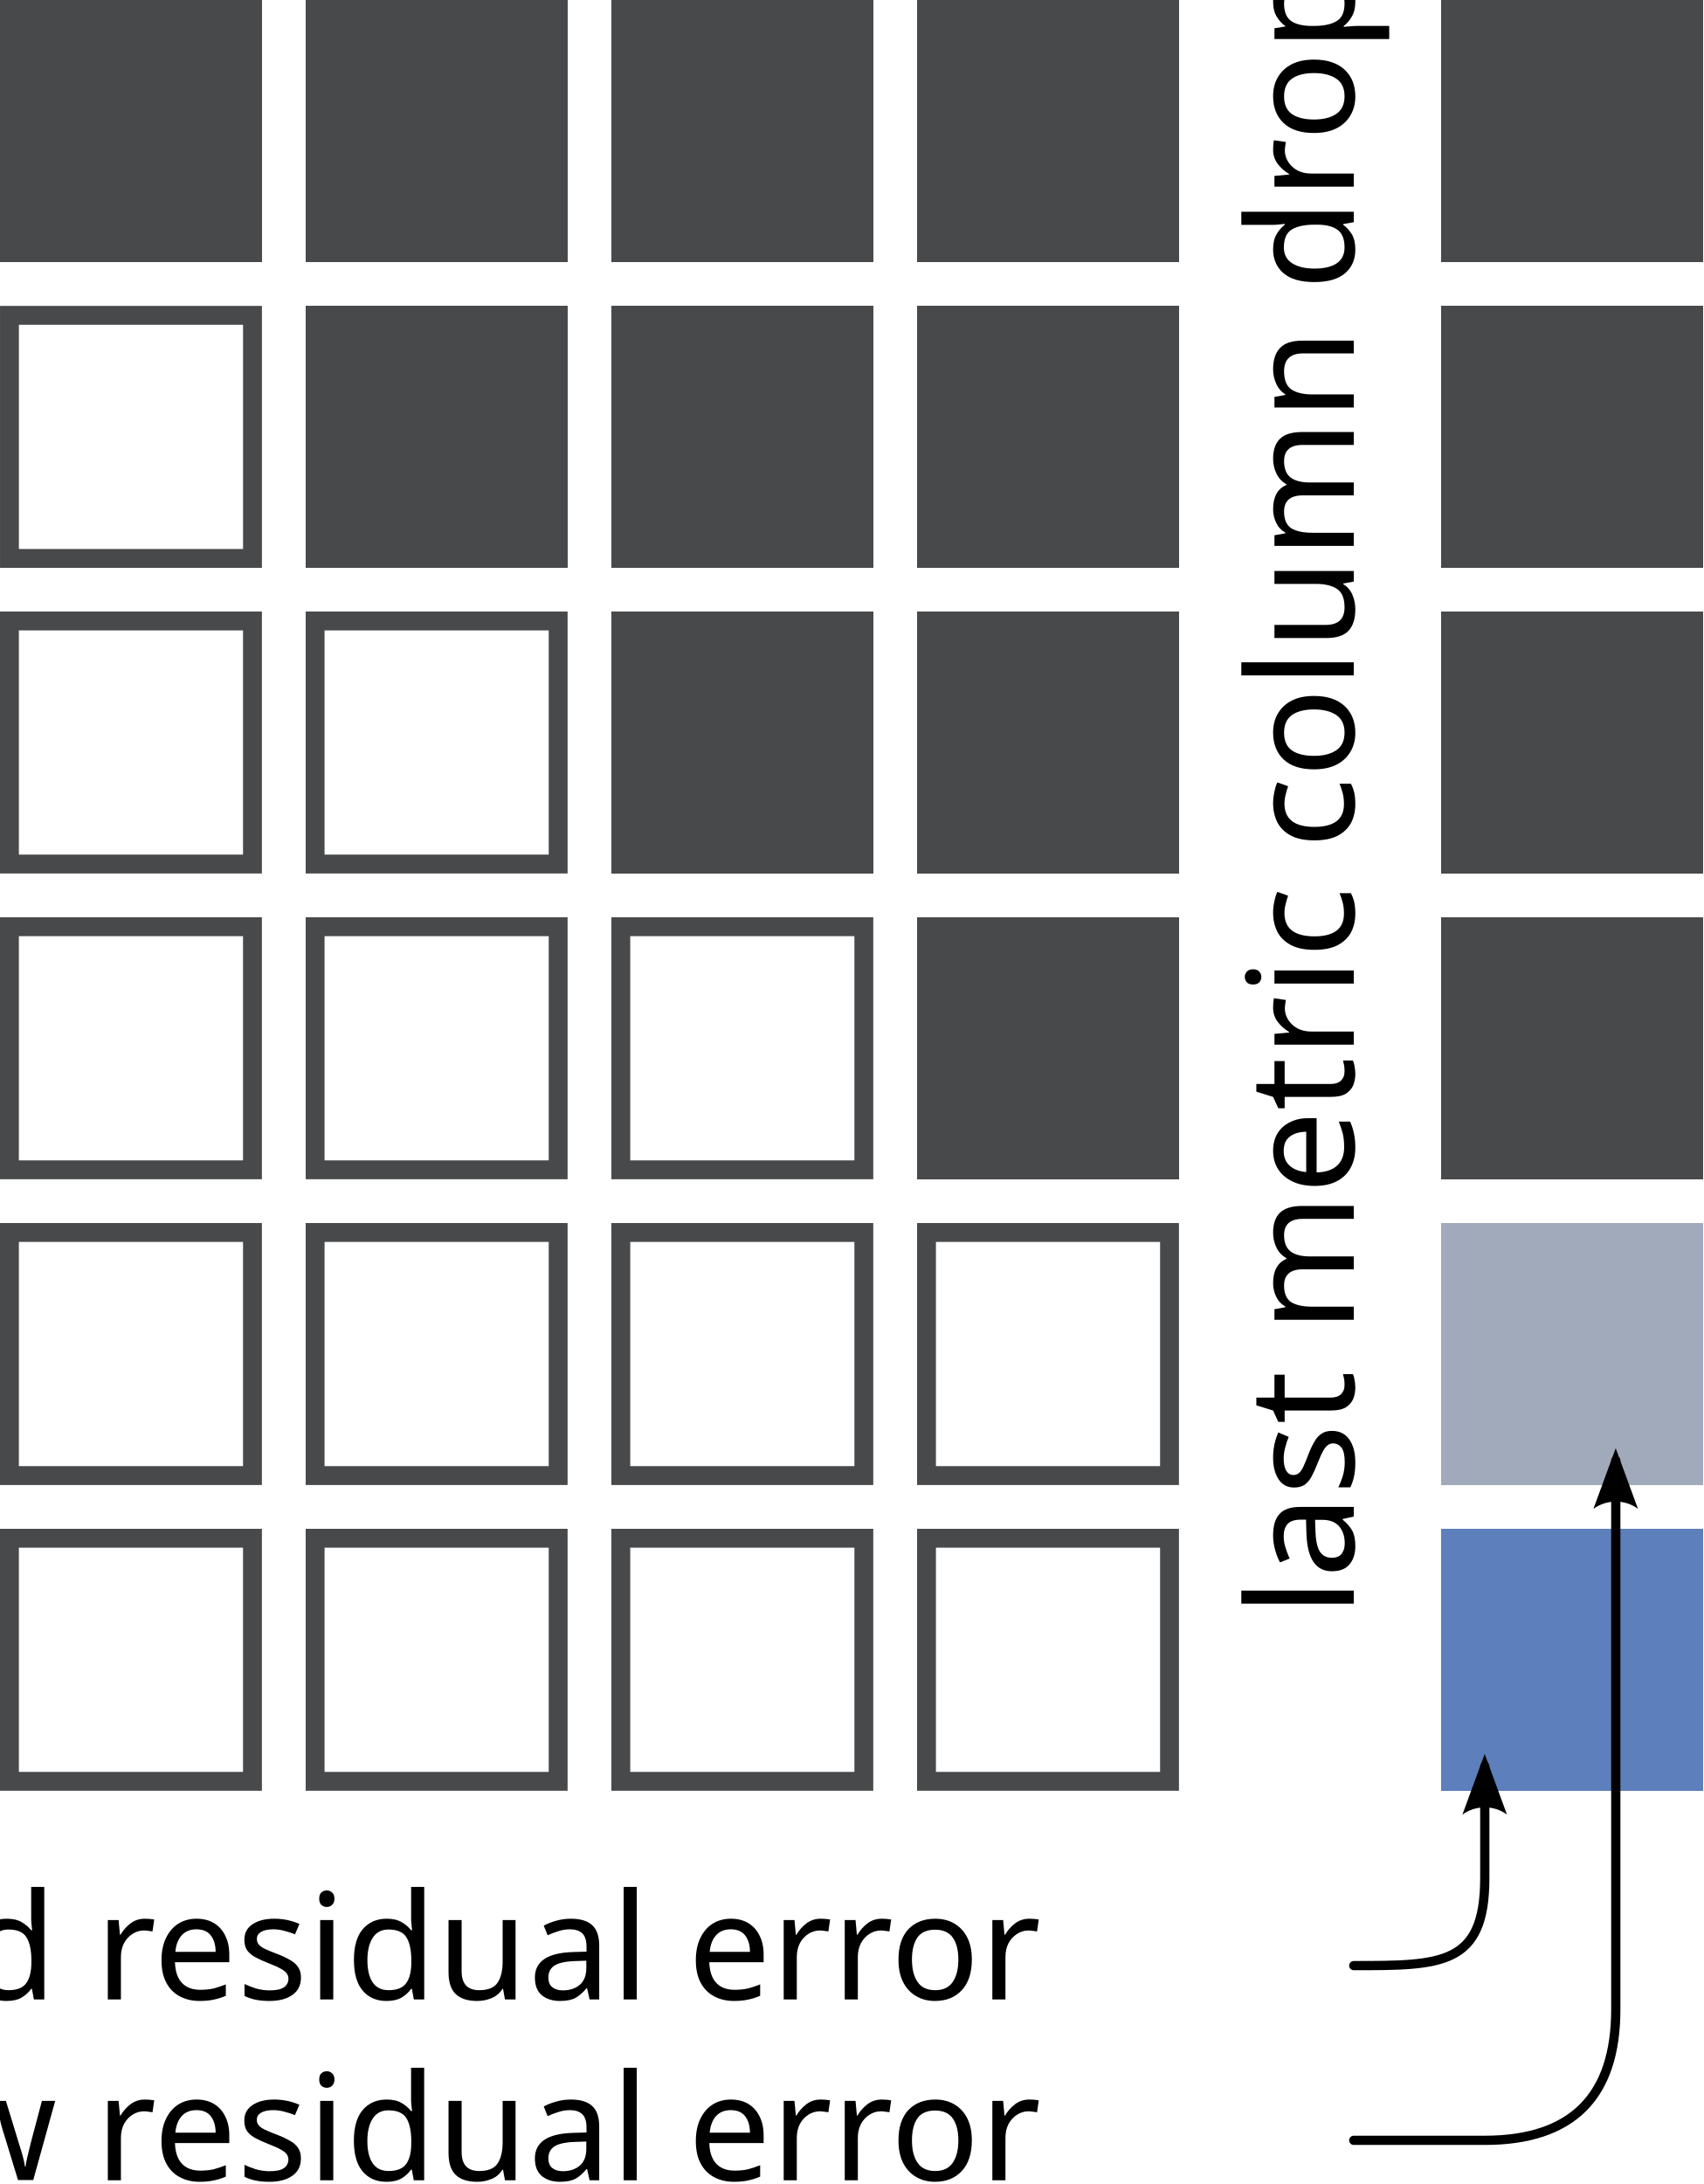
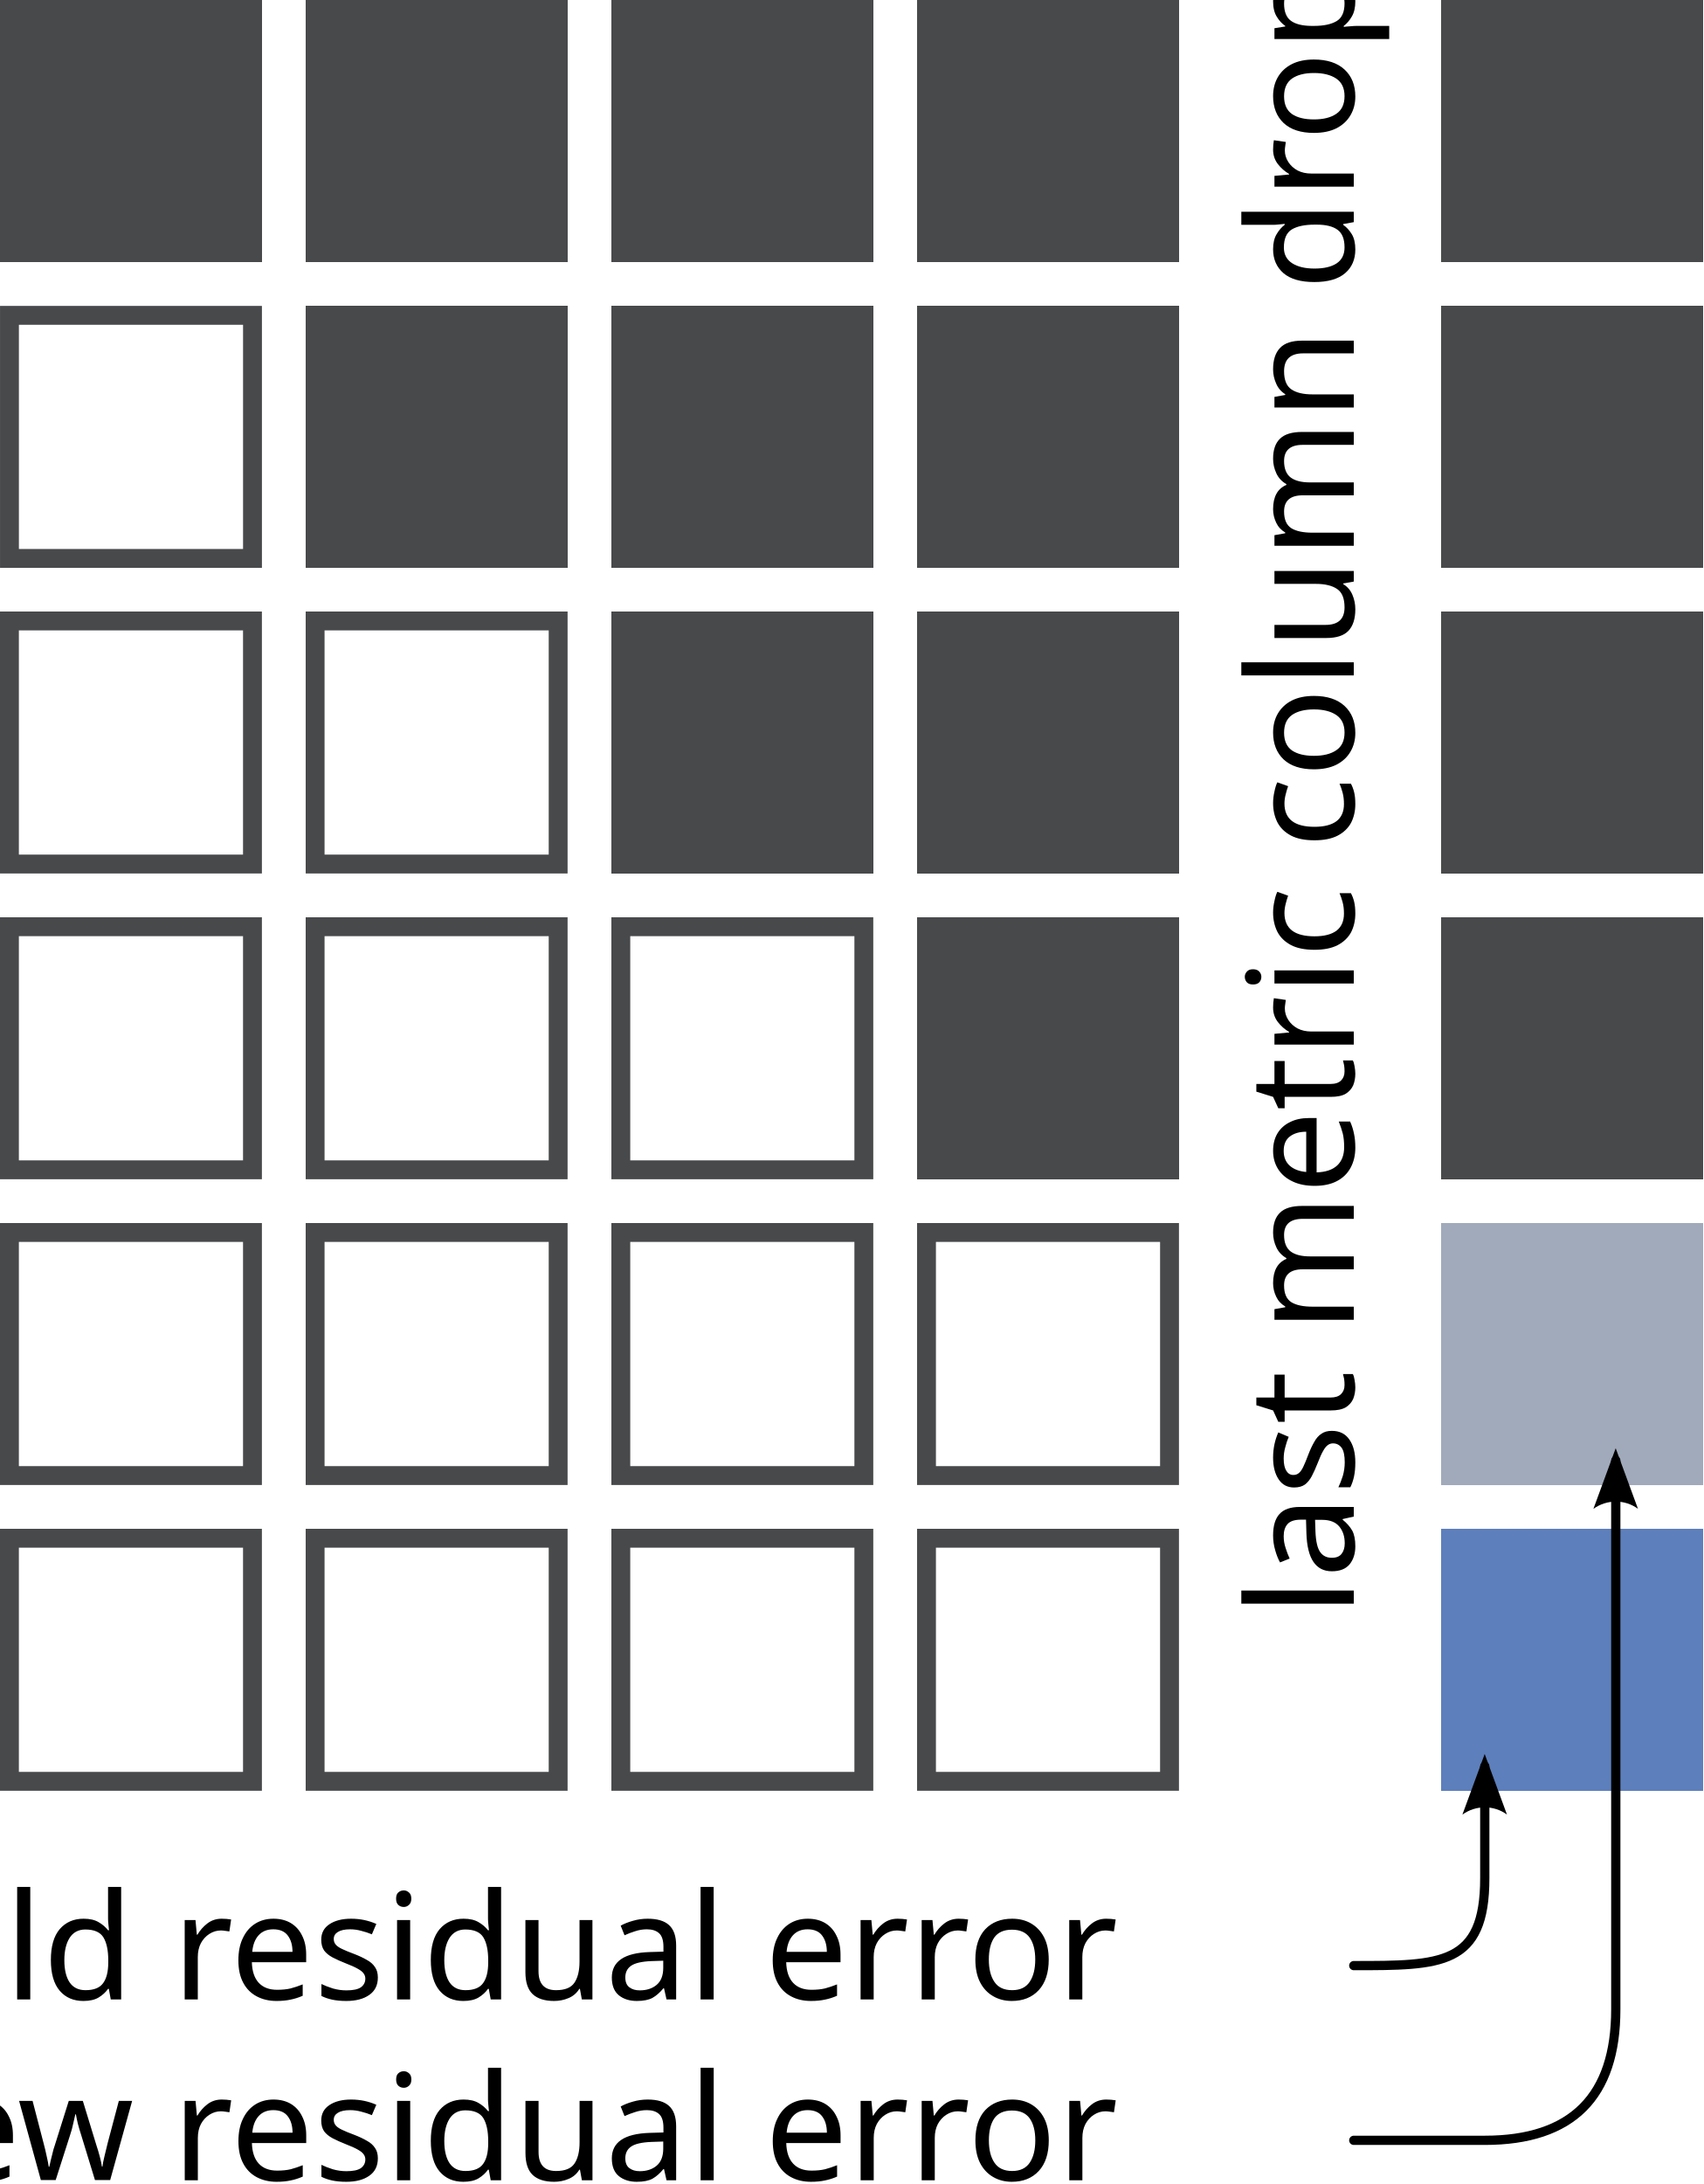
- <svg xmlns="http://www.w3.org/2000/svg" width="138.189" height="177.165" id="svg2" version="1.1">
+ <svg xmlns="http://www.w3.org/2000/svg" width="3.9cm" height="5cm" id="svg2" version="1.1" viewBox="0 0 138.189 177.165">
  <defs id="defs4">
    <marker orient="auto" refY="0" refX="0" id="Arrow2Mend" style="overflow:visible">
      <path id="path4133" style="font-size:12px;fill-rule:evenodd;stroke-width:0.625;stroke-linejoin:round" d="M 8.719,4.034 -2.207,0.016 8.719,-4.002 c -1.745,2.372 -1.735,5.617 -6e-7,8.035 z" transform="scale(-0.6,-0.6)" />
    </marker>
  </defs>
-   <g id="layer1" transform="translate(0,-875.1968)">
-     <g id="g3097" transform="translate(-1.0217963e-5,-14.17328)">
-       <rect y="889.37" x="1.0217963e-05" height="21.26" width="21.26" id="rect3006" style="fill:#48494b;fill-rule:evenodd;stroke:none" />
-       <rect style="fill:#48494b;fill-rule:evenodd;stroke:none" id="rect3776" width="21.26" height="21.26" x="24.803" y="889.37" />
-       <rect y="889.37" x="49.606" height="21.26" width="21.26" id="rect3778" style="fill:#48494b;fill-rule:evenodd;stroke:none" />
-       <rect style="fill:#48494b;fill-rule:evenodd;stroke:none" id="rect3780" width="21.26" height="21.26" x="74.409" y="889.37" />
-       <rect style="fill:#48494b;fill-rule:evenodd;stroke:none" id="rect3784" width="21.26" height="21.26" x="116.929" y="889.37" />
-       <path id="rect3786" d="m 0.002,914.185 0,21.25 21.25,0 0,-21.25 z m 1.531,1.531 18.188,0 0,18.188 -18.188,0 z" style="fill:#48494b;fill-rule:evenodd;stroke:none" />
-       <rect y="914.173" x="24.803" height="21.26" width="21.26" id="rect3788" style="fill:#48494b;fill-rule:evenodd;stroke:none" />
-       <rect style="fill:#48494b;fill-rule:evenodd;stroke:none" id="rect3790" width="21.26" height="21.26" x="49.606" y="914.173" />
-       <rect y="914.173" x="74.409" height="21.26" width="21.26" id="rect3792" style="fill:#48494b;fill-rule:evenodd;stroke:none" />
-       <rect y="914.173" x="116.929" height="21.26" width="21.26" id="rect3796" style="fill:#48494b;fill-rule:evenodd;stroke:none" />
-       <rect y="938.976" x="49.606" height="21.26" width="21.26" id="rect3802" style="fill:#48494b;fill-rule:evenodd;stroke:none" />
-       <rect style="fill:#48494b;fill-rule:evenodd;stroke:none" id="rect3804" width="21.26" height="21.26" x="74.409" y="938.976" />
-       <rect style="fill:#48494b;fill-rule:evenodd;stroke:none" id="rect3808" width="21.26" height="21.26" x="116.929" y="938.976" />
-       <rect y="963.78" x="74.409" height="21.26" width="21.26" id="rect3828" style="fill:#48494b;fill-rule:evenodd;stroke:none" />
-       <rect y="963.78" x="116.929" height="21.26" width="21.26" id="rect3832" style="fill:#48494b;fill-rule:evenodd;stroke:none" />
-       <rect style="fill:#a1aabb;fill-rule:evenodd;stroke:none" id="rect3856" width="21.26" height="21.26" x="116.929" y="988.583" />
-       <rect y="1013.386" x="116.929" height="21.26" width="21.26" id="rect3880" style="fill:#5d7fbb;fill-rule:evenodd;stroke:none" />
-       <path style="fill:#48494b;fill-rule:evenodd;stroke:none" d="m 9.7e-6,938.976 0,21.25 21.25,0 0,-21.25 z m 1.531,1.531 18.188,0 0,18.188 -18.188,0 z" id="path3925" />
-       <path id="path3927" d="m 24.803,938.976 0,21.25 21.25,0 0,-21.25 z m 1.531,1.531 18.188,0 0,18.188 -18.188,0 z" style="fill:#48494b;fill-rule:evenodd;stroke:none" />
-       <path id="path3933" d="m 9.7e-6,963.78 0,21.25 21.25,0 0,-21.25 z m 1.531,1.531 18.188,0 0,18.188 -18.188,0 z" style="fill:#48494b;fill-rule:evenodd;stroke:none" />
-       <path style="fill:#48494b;fill-rule:evenodd;stroke:none" d="m 24.803,963.78 0,21.25 21.25,0 0,-21.25 z m 1.531,1.531 18.188,0 0,18.188 -18.188,0 z" id="path3935" />
-       <path id="path3937" d="m 49.606,963.78 0,21.25 21.25,0 0,-21.25 z m 1.531,1.531 18.188,0 0,18.188 -18.188,0 z" style="fill:#48494b;fill-rule:evenodd;stroke:none" />
-       <path style="fill:#48494b;fill-rule:evenodd;stroke:none" d="m 9.7e-6,988.583 0,21.25 21.25,0 0,-21.25 z m 1.531,1.531 18.188,0 0,18.187 -18.188,0 z" id="path3939" />
-       <path id="path3941" d="m 24.803,988.583 0,21.25 21.25,0 0,-21.25 z m 1.531,1.531 18.188,0 0,18.187 -18.188,0 z" style="fill:#48494b;fill-rule:evenodd;stroke:none" />
-       <path style="fill:#48494b;fill-rule:evenodd;stroke:none" d="m 49.606,988.583 0,21.25 21.25,0 0,-21.25 z m 1.531,1.531 18.188,0 0,18.187 -18.188,0 z" id="path3943" />
-       <path id="path3945" d="m 74.409,988.583 0,21.25 21.25,0 0,-21.25 z m 1.531,1.531 18.187,0 0,18.188 -18.187,0 z" style="fill:#48494b;fill-rule:evenodd;stroke:none" />
-       <path id="path3947" d="m 9.7e-6,1013.386 0,21.25 21.25,0 0,-21.25 z m 1.531,1.531 18.188,0 0,18.188 -18.188,0 z" style="fill:#48494b;fill-rule:evenodd;stroke:none" />
-       <path style="fill:#48494b;fill-rule:evenodd;stroke:none" d="m 24.803,1013.386 0,21.25 21.25,0 0,-21.25 z m 1.531,1.531 18.188,0 0,18.188 -18.188,0 z" id="path3949" />
-       <path id="path3951" d="m 49.606,1013.386 0,21.25 21.25,0 0,-21.25 z m 1.531,1.531 18.188,0 0,18.188 -18.188,0 z" style="fill:#48494b;fill-rule:evenodd;stroke:none" />
-       <path style="fill:#48494b;fill-rule:evenodd;stroke:none" d="m 74.409,1013.386 0,21.25 21.25,0 0,-21.25 z m 1.531,1.531 18.187,0 0,18.188 -18.187,0 z" id="path3953" />
-     </g>
-     <text xml:space="preserve" style="font-size:40px;font-style:normal;font-weight:normal;line-height:125%;letter-spacing:0px;word-spacing:0px;fill:#000000;fill-opacity:1;stroke:none;font-family:Sans" x="-1006.299" y="109.843" id="text3085" transform="matrix(0,-1,1,0,0,0)">
-       <tspan id="tspan3087" x="-1006.299" y="109.843" style="font-size:12px;font-style:normal;font-variant:normal;font-weight:300;font-stretch:normal;font-family:Gill Sans;-inkscape-font-specification:Gill Sans Light">last metric column dropped</tspan>
+   <g transform="translate(-1.0217963e-5,-889.3701)" id="g3097">
+     <rect style="fill:#48494b;fill-rule:evenodd;stroke:none" id="rect3006" width="21.26" height="21.26" x="1.0217963e-05" y="889.37" />
+     <rect y="889.37" x="24.803" height="21.26" width="21.26" id="rect3776" style="fill:#48494b;fill-rule:evenodd;stroke:none" />
+     <rect style="fill:#48494b;fill-rule:evenodd;stroke:none" id="rect3778" width="21.26" height="21.26" x="49.606" y="889.37" />
+     <rect y="889.37" x="74.409" height="21.26" width="21.26" id="rect3780" style="fill:#48494b;fill-rule:evenodd;stroke:none" />
+     <rect y="889.37" x="116.929" height="21.26" width="21.26" id="rect3784" style="fill:#48494b;fill-rule:evenodd;stroke:none" />
+     <path style="fill:#48494b;fill-rule:evenodd;stroke:none" d="m 0.002,914.185 0,21.25 21.25,0 0,-21.25 z m 1.531,1.531 18.188,0 0,18.188 -18.188,0 z" id="rect3786" />
+     <rect style="fill:#48494b;fill-rule:evenodd;stroke:none" id="rect3788" width="21.26" height="21.26" x="24.803" y="914.173" />
+     <rect y="914.173" x="49.606" height="21.26" width="21.26" id="rect3790" style="fill:#48494b;fill-rule:evenodd;stroke:none" />
+     <rect style="fill:#48494b;fill-rule:evenodd;stroke:none" id="rect3792" width="21.26" height="21.26" x="74.409" y="914.173" />
+     <rect style="fill:#48494b;fill-rule:evenodd;stroke:none" id="rect3796" width="21.26" height="21.26" x="116.929" y="914.173" />
+     <rect style="fill:#48494b;fill-rule:evenodd;stroke:none" id="rect3802" width="21.26" height="21.26" x="49.606" y="938.976" />
+     <rect y="938.976" x="74.409" height="21.26" width="21.26" id="rect3804" style="fill:#48494b;fill-rule:evenodd;stroke:none" />
+     <rect y="938.976" x="116.929" height="21.26" width="21.26" id="rect3808" style="fill:#48494b;fill-rule:evenodd;stroke:none" />
+     <rect style="fill:#48494b;fill-rule:evenodd;stroke:none" id="rect3828" width="21.26" height="21.26" x="74.409" y="963.78" />
+     <rect style="fill:#48494b;fill-rule:evenodd;stroke:none" id="rect3832" width="21.26" height="21.26" x="116.929" y="963.78" />
+     <rect y="988.583" x="116.929" height="21.26" width="21.26" id="rect3856" style="fill:#a1aabb;fill-rule:evenodd;stroke:none" />
+     <rect style="fill:#5d7fbb;fill-rule:evenodd;stroke:none" id="rect3880" width="21.26" height="21.26" x="116.929" y="1013.386" />
+     <path id="path3925" d="m 9.7e-6,938.976 0,21.25 21.25,0 0,-21.25 z m 1.531,1.531 18.188,0 0,18.188 -18.188,0 z" style="fill:#48494b;fill-rule:evenodd;stroke:none" />
+     <path style="fill:#48494b;fill-rule:evenodd;stroke:none" d="m 24.803,938.976 0,21.25 21.25,0 0,-21.25 z m 1.531,1.531 18.188,0 0,18.188 -18.188,0 z" id="path3927" />
+     <path style="fill:#48494b;fill-rule:evenodd;stroke:none" d="m 9.7e-6,963.78 0,21.25 21.25,0 0,-21.25 z m 1.531,1.531 18.188,0 0,18.188 -18.188,0 z" id="path3933" />
+     <path id="path3935" d="m 24.803,963.78 0,21.25 21.25,0 0,-21.25 z m 1.531,1.531 18.188,0 0,18.188 -18.188,0 z" style="fill:#48494b;fill-rule:evenodd;stroke:none" />
+     <path style="fill:#48494b;fill-rule:evenodd;stroke:none" d="m 49.606,963.78 0,21.25 21.25,0 0,-21.25 z m 1.531,1.531 18.188,0 0,18.188 -18.188,0 z" id="path3937" />
+     <path id="path3939" d="m 9.7e-6,988.583 0,21.25 21.25,0 0,-21.25 z m 1.531,1.531 18.188,0 0,18.187 -18.188,0 z" style="fill:#48494b;fill-rule:evenodd;stroke:none" />
+     <path style="fill:#48494b;fill-rule:evenodd;stroke:none" d="m 24.803,988.583 0,21.25 21.25,0 0,-21.25 z m 1.531,1.531 18.188,0 0,18.187 -18.188,0 z" id="path3941" />
+     <path id="path3943" d="m 49.606,988.583 0,21.25 21.25,0 0,-21.25 z m 1.531,1.531 18.188,0 0,18.187 -18.188,0 z" style="fill:#48494b;fill-rule:evenodd;stroke:none" />
+     <path style="fill:#48494b;fill-rule:evenodd;stroke:none" d="m 74.409,988.583 0,21.25 21.25,0 0,-21.25 z m 1.531,1.531 18.187,0 0,18.188 -18.187,0 z" id="path3945" />
+     <path style="fill:#48494b;fill-rule:evenodd;stroke:none" d="m 9.7e-6,1013.386 0,21.25 21.25,0 0,-21.25 z m 1.531,1.531 18.188,0 0,18.188 -18.188,0 z" id="path3947" />
+     <path id="path3949" d="m 24.803,1013.386 0,21.25 21.25,0 0,-21.25 z m 1.531,1.531 18.188,0 0,18.188 -18.188,0 z" style="fill:#48494b;fill-rule:evenodd;stroke:none" />
+     <path style="fill:#48494b;fill-rule:evenodd;stroke:none" d="m 49.606,1013.386 0,21.25 21.25,0 0,-21.25 z m 1.531,1.531 18.188,0 0,18.188 -18.188,0 z" id="path3951" />
+     <path id="path3953" d="m 74.409,1013.386 0,21.25 21.25,0 0,-21.25 z m 1.531,1.531 18.187,0 0,18.188 -18.187,0 z" style="fill:#48494b;fill-rule:evenodd;stroke:none" />
+   </g>
+   <text transform="rotate(-90)" id="text3085" y="109.843" x="-131.102" style="font-style:normal;font-weight:normal;font-size:40px;line-height:125%;font-family:Sans;letter-spacing:0px;word-spacing:0px;fill:#000000;fill-opacity:1;stroke:none" xml:space="preserve">
+     <tspan style="font-style:normal;font-variant:normal;font-weight:300;font-stretch:normal;font-size:12px;font-family:'Gill Sans';-inkscape-font-specification:'Gill Sans Light'" y="109.843" x="-131.102" id="tspan3087">last metric column dropped</tspan>
+   </text>
+   <g transform="translate(-17.71655,-889.3702)" id="g4611">
+     <text xml:space="preserve" style="font-style:normal;font-variant:normal;font-weight:normal;font-stretch:normal;font-size:12px;line-height:125%;font-family:'Gill Sans';-inkscape-font-specification:'Gill Sans';text-align:end;letter-spacing:0px;word-spacing:0px;text-anchor:end;fill:#000000;fill-opacity:1;stroke:none" x="124.016" y="1051.562" id="text4547">
+       <tspan id="tspan4549" x="124.016" y="1051.562" style="font-style:normal;font-variant:normal;font-weight:300;font-stretch:normal;font-family:'Gill Sans';-inkscape-font-specification:'Gill Sans Light'">old residual error</tspan>
    </text>
-     <g id="g4611" transform="translate(-17.71655,-14.17332)">
-       <text id="text4547" y="1051.562" x="124.016" style="font-size:12px;font-style:normal;font-variant:normal;font-weight:normal;font-stretch:normal;text-align:end;line-height:125%;letter-spacing:0px;word-spacing:0px;text-anchor:end;fill:#000000;fill-opacity:1;stroke:none;font-family:Gill Sans;-inkscape-font-specification:Gill Sans" xml:space="preserve">
-         <tspan style="font-style:normal;font-variant:normal;font-weight:300;font-stretch:normal;font-family:Gill Sans;-inkscape-font-specification:Gill Sans Light" y="1051.562" x="124.016" id="tspan4549">old residual error</tspan>
-       </text>
-       <path id="path4101" d="m 127.559,1048.819 c 7.087,0 10.63,0 10.63,-7.087 l 0,-9.087" style="fill:none;stroke:#000000;stroke-width:0.75;stroke-linecap:round;stroke-linejoin:miter;stroke-miterlimit:4;stroke-opacity:1;stroke-dasharray:none;marker-end:url(#Arrow2Mend)" />
-     </g>
-     <g transform="translate(-17.71654,0.7997568)" id="g3089">
-       <text xml:space="preserve" style="font-size:12px;font-style:normal;font-variant:normal;font-weight:normal;font-stretch:normal;text-align:end;line-height:125%;letter-spacing:0px;word-spacing:0px;text-anchor:end;fill:#000000;fill-opacity:1;stroke:none;font-family:Gill Sans;-inkscape-font-specification:Gill Sans" x="124.016" y="1051.257" id="text3091">
-         <tspan id="tspan3093" x="124.016" y="1051.257" style="font-style:normal;font-variant:normal;font-weight:300;font-stretch:normal;font-family:Gill Sans;-inkscape-font-specification:Gill Sans Light">new residual error</tspan>
-       </text>
-       <path style="fill:none;stroke:#000000;stroke-width:0.75;stroke-linecap:round;stroke-linejoin:miter;stroke-miterlimit:4;stroke-opacity:1;stroke-dasharray:none;marker-end:url(#Arrow2Mend)" d="m 127.559,1048.019 10.63,0 c 7.087,0 10.63,-3.543 10.63,-10.63 l 0,-44.52" id="path3095" />
-     </g>
+     <path style="fill:none;stroke:#000000;stroke-width:0.75;stroke-linecap:round;stroke-linejoin:miter;stroke-miterlimit:4;stroke-dasharray:none;stroke-opacity:1;marker-end:url(#Arrow2Mend)" d="m 127.559,1048.819 c 7.087,0 10.63,0 10.63,-7.087 l 0,-9.087" id="path4101" />
+   </g>
+   <g id="g3089" transform="translate(-17.71654,-874.3971)">
+     <text id="text3091" y="1051.257" x="124.016" style="font-style:normal;font-variant:normal;font-weight:normal;font-stretch:normal;font-size:12px;line-height:125%;font-family:'Gill Sans';-inkscape-font-specification:'Gill Sans';text-align:end;letter-spacing:0px;word-spacing:0px;text-anchor:end;fill:#000000;fill-opacity:1;stroke:none" xml:space="preserve">
+       <tspan style="font-style:normal;font-variant:normal;font-weight:300;font-stretch:normal;font-family:'Gill Sans';-inkscape-font-specification:'Gill Sans Light'" y="1051.257" x="124.016" id="tspan3093">new residual error</tspan>
+     </text>
+     <path id="path3095" d="m 127.559,1048.019 10.63,0 c 7.087,0 10.63,-3.543 10.63,-10.63 l 0,-44.52" style="fill:none;stroke:#000000;stroke-width:0.75;stroke-linecap:round;stroke-linejoin:miter;stroke-miterlimit:4;stroke-dasharray:none;stroke-opacity:1;marker-end:url(#Arrow2Mend)" />
  </g>
</svg>
